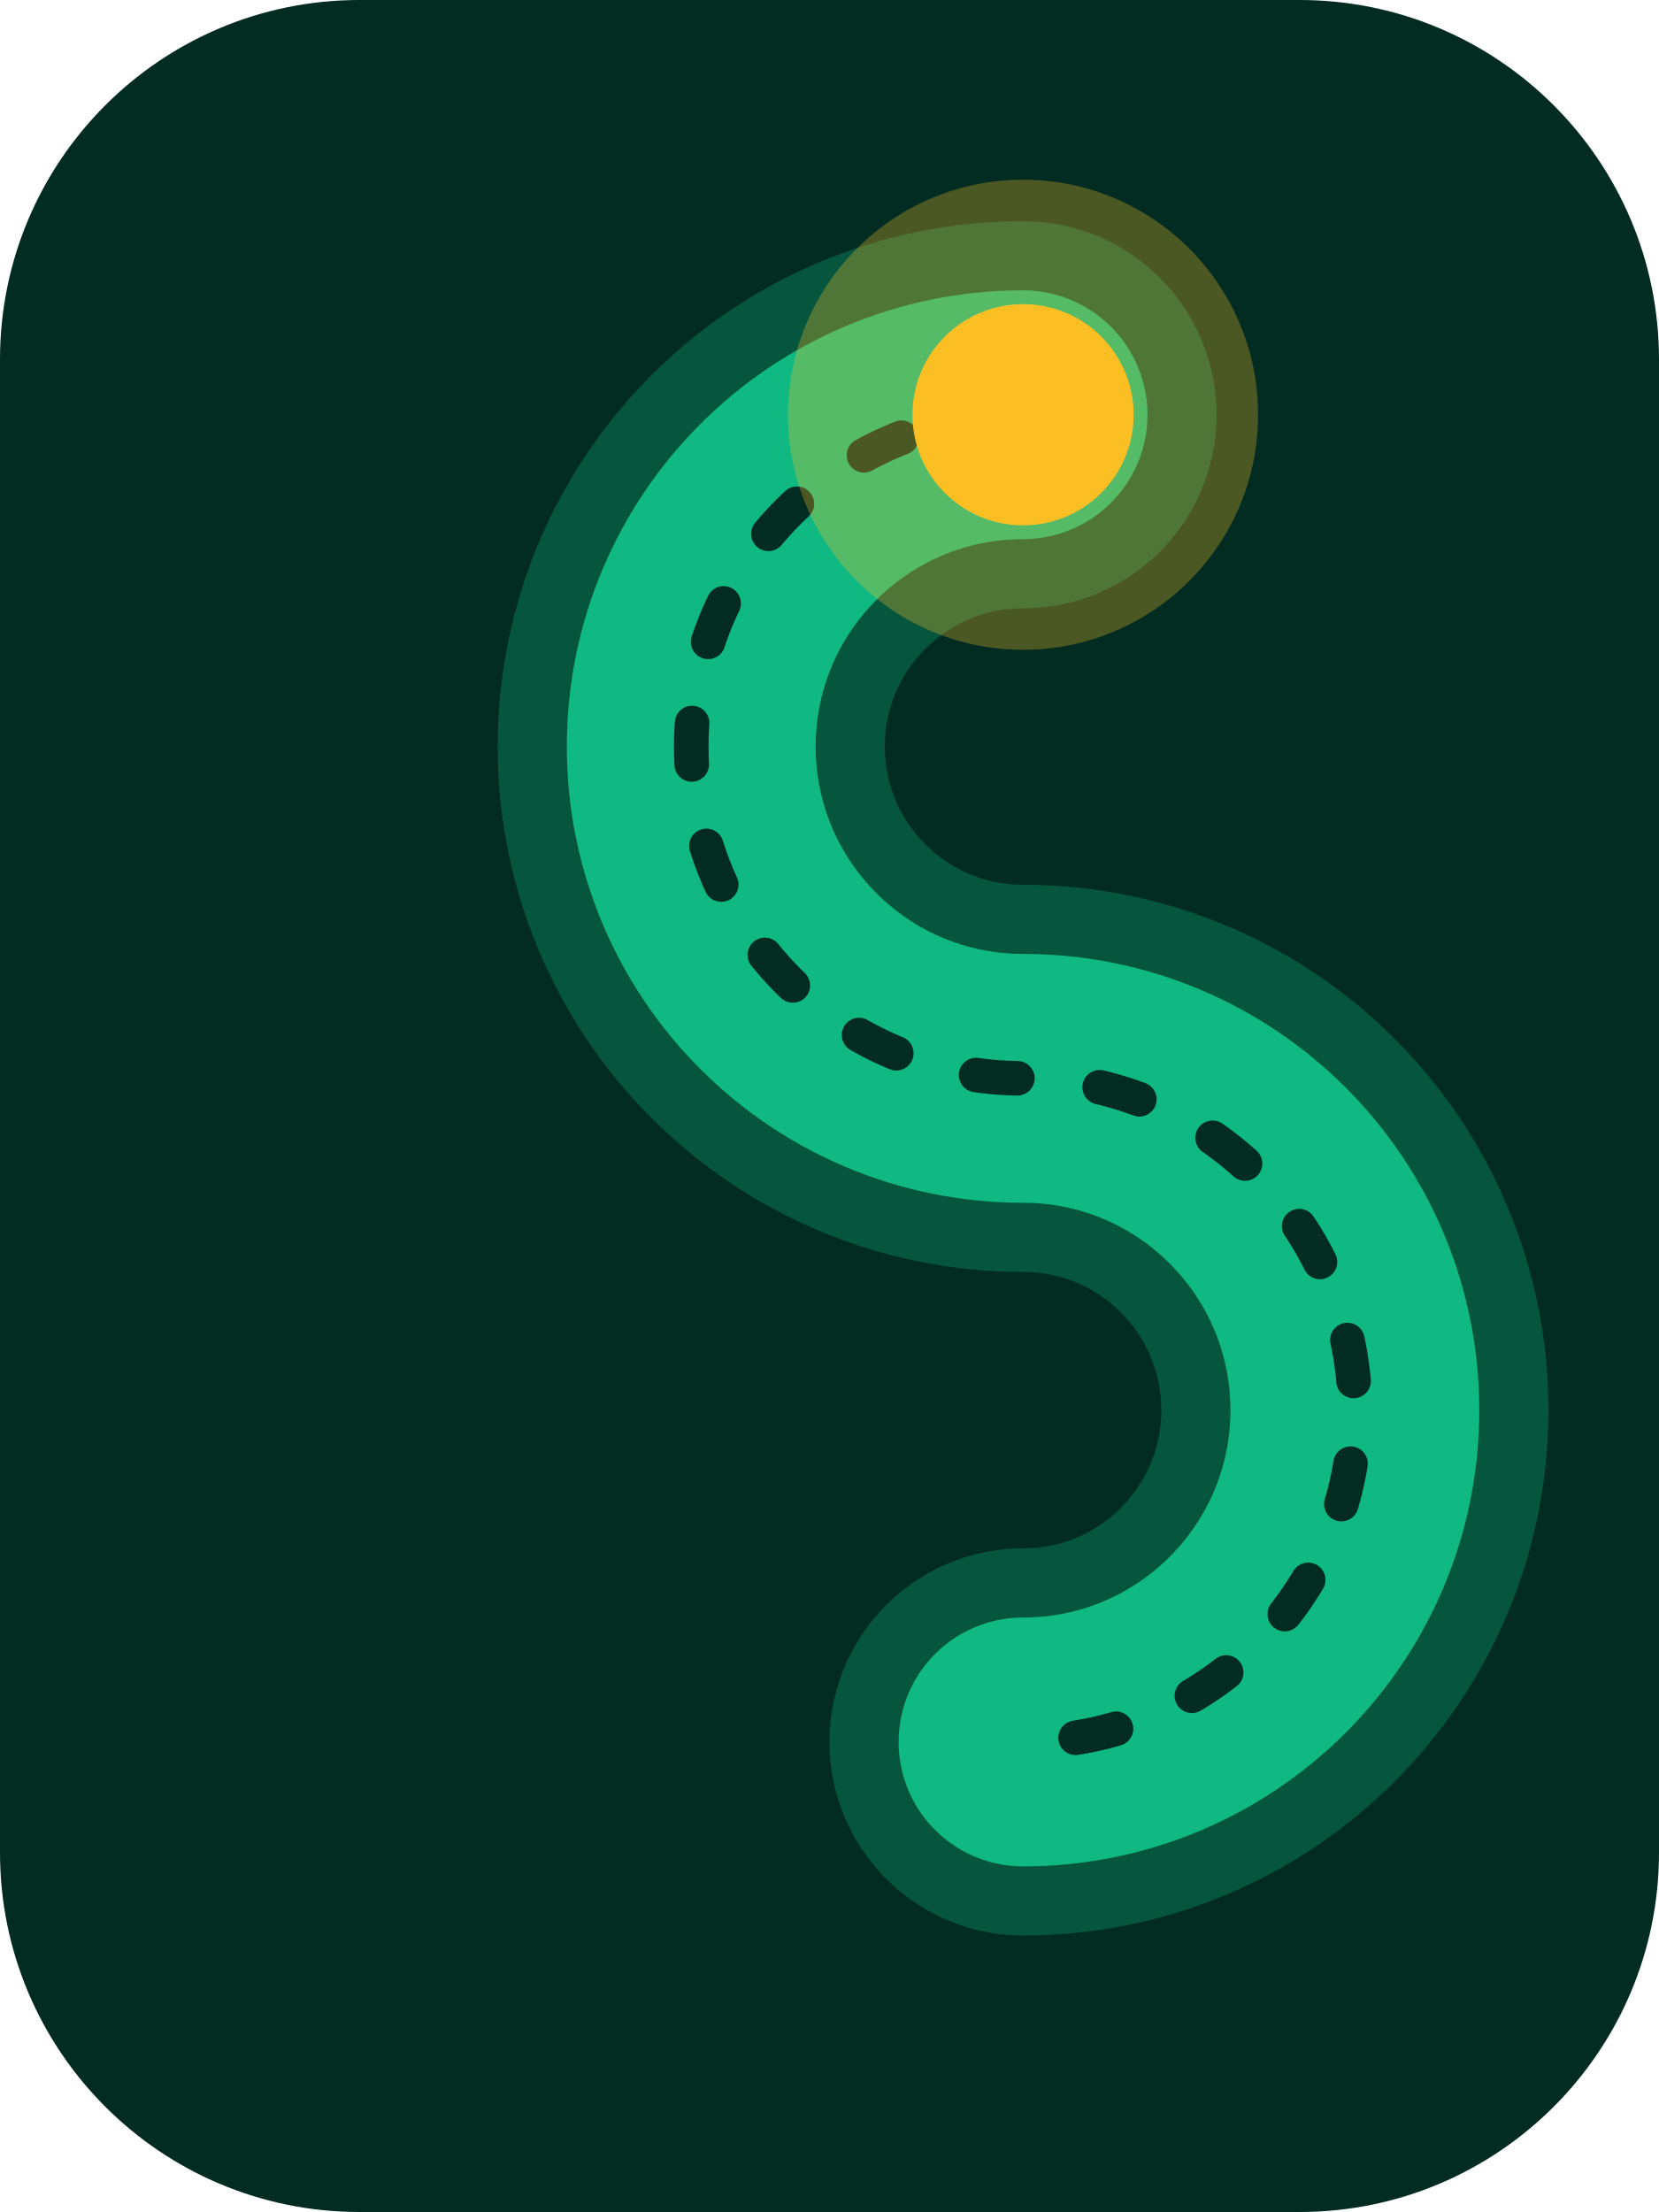
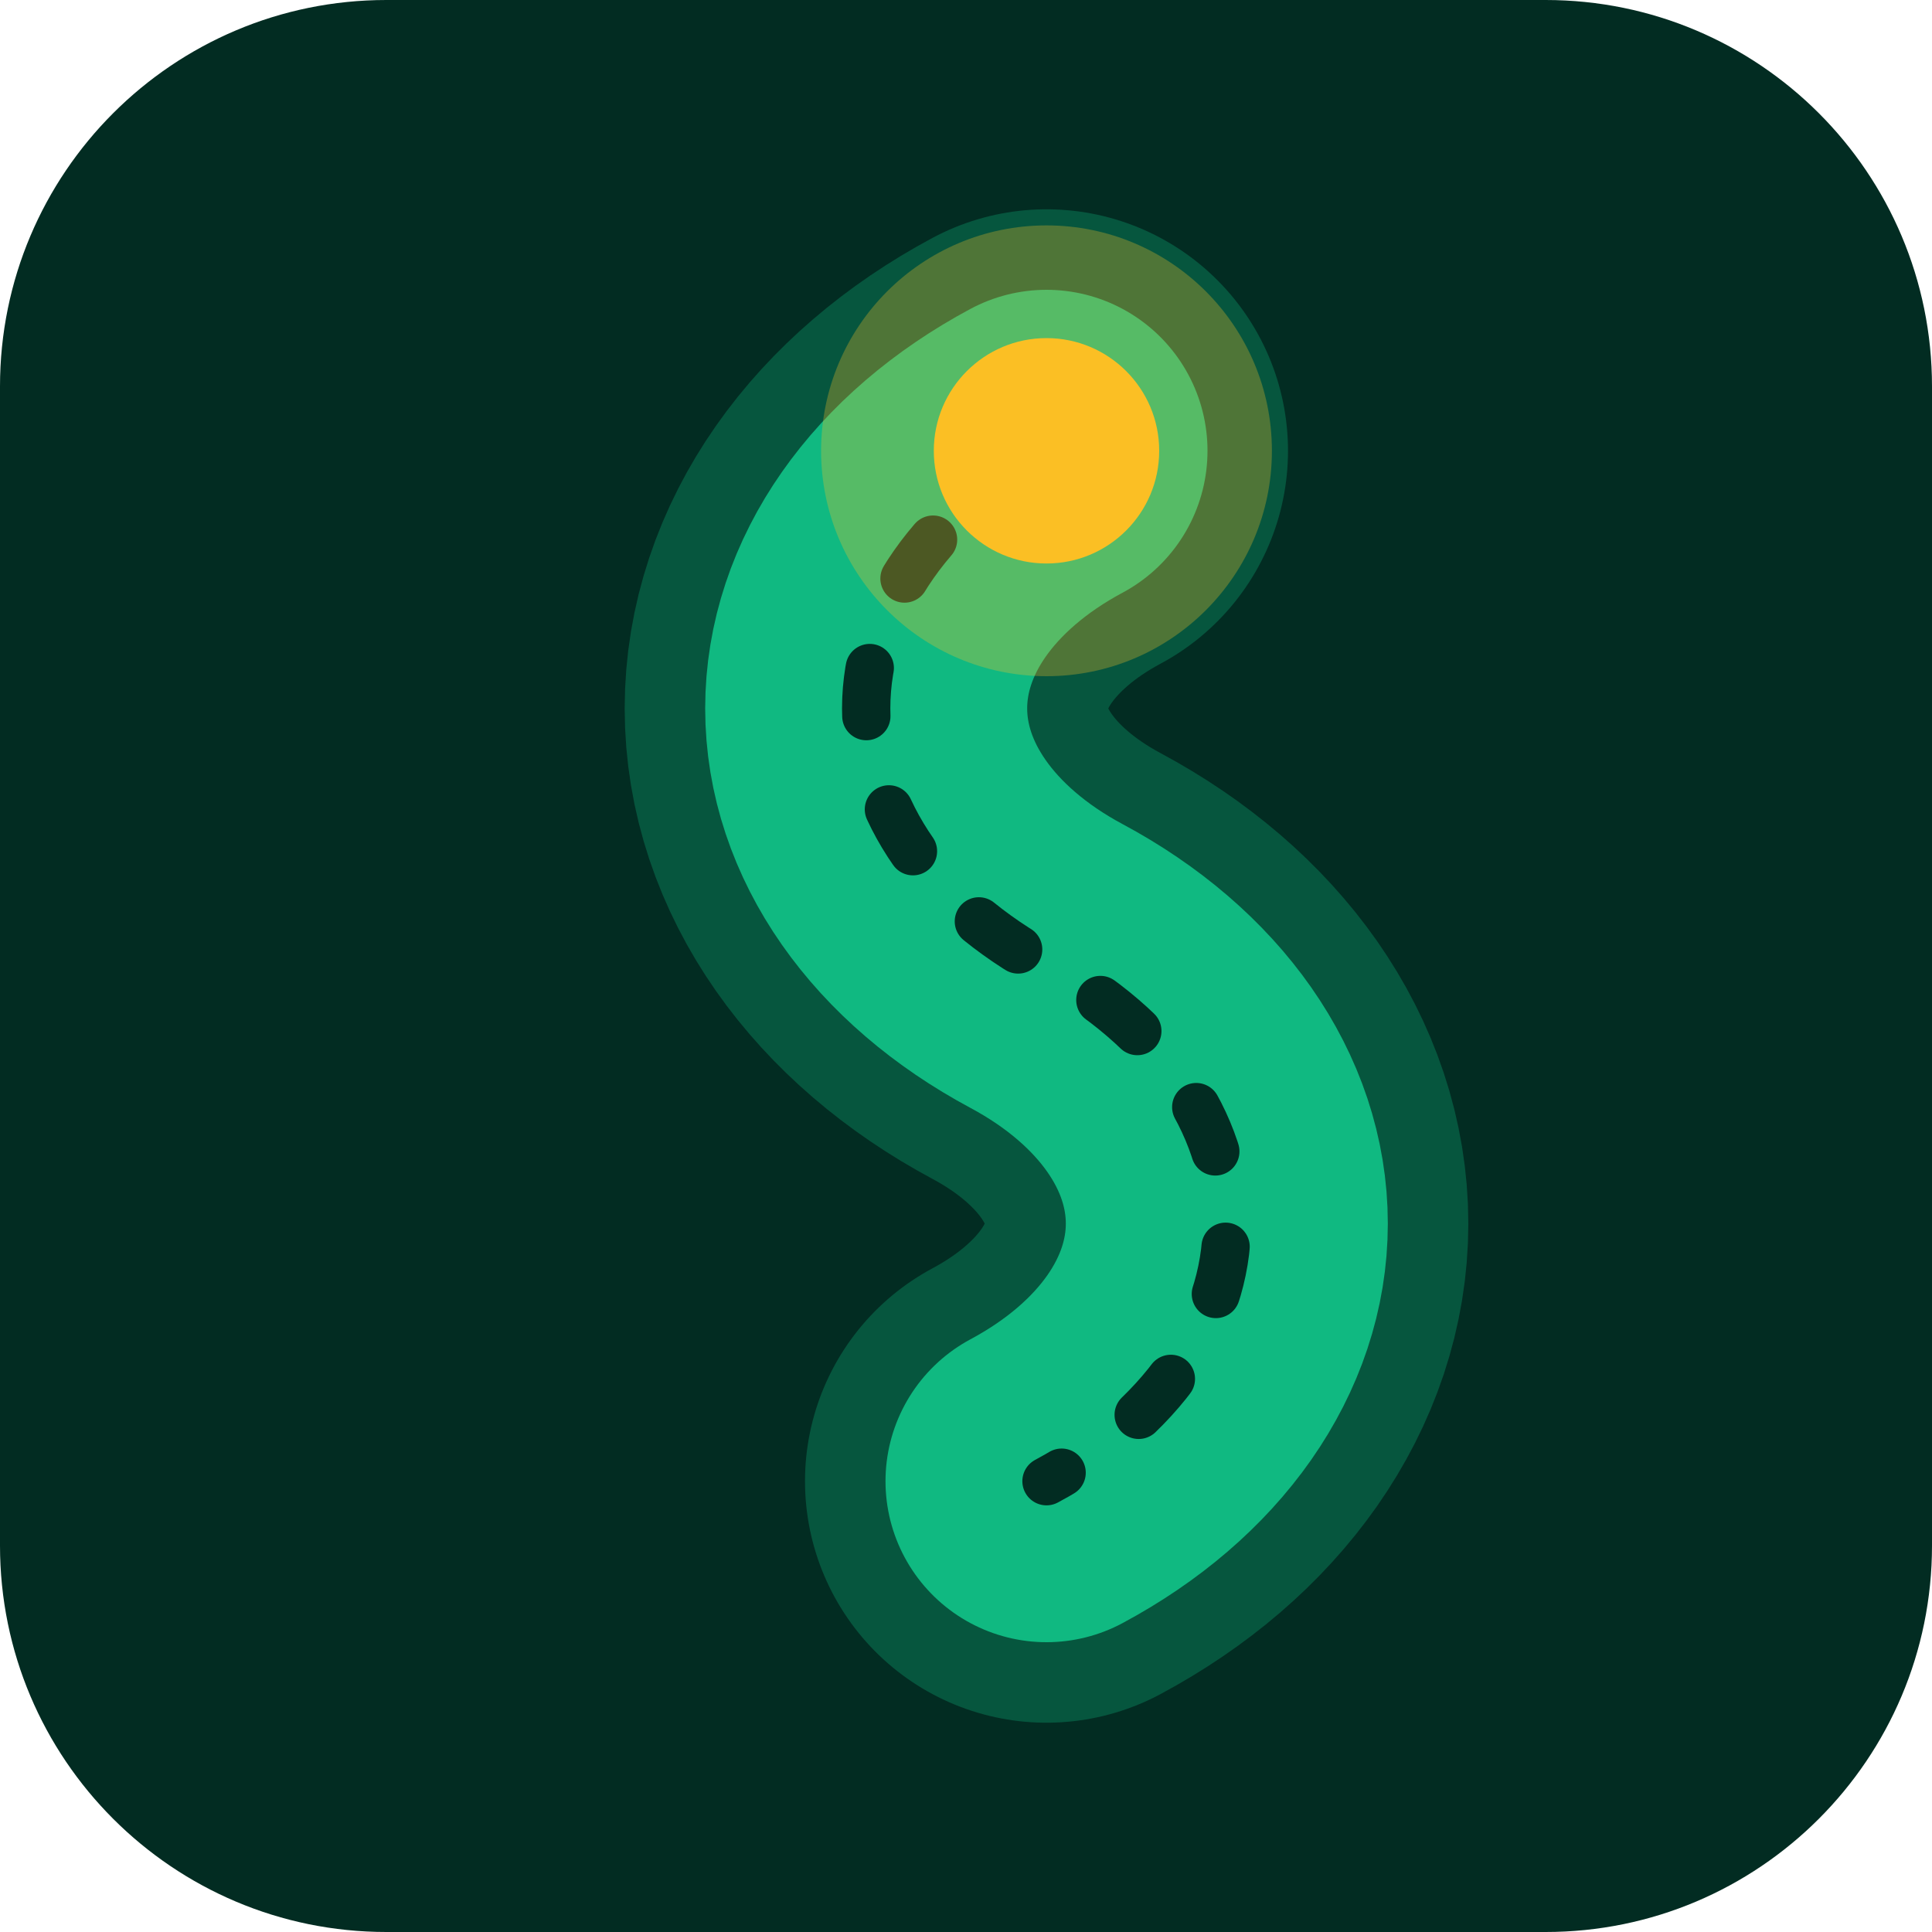
- <svg xmlns="http://www.w3.org/2000/svg" viewBox="0 0 120 160">
-   <rect width="120" height="160" rx="26" fill="#022c22" />
+ <svg xmlns="http://www.w3.org/2000/svg" viewBox="0 0 120 120">
+   <rect width="120" height="120" rx="24" fill="#022c22" />
  <g transform="translate(10,10)">
-     <path d="M 64 20 A 24 24 0 0 0 64 68 A 24 24 0 0 1 64 116" fill="none" stroke="#10b981" stroke-width="28" stroke-linecap="round" opacity="0.3" />
-     <path d="M 64 20 A 24 24 0 0 0 64 68 A 24 24 0 0 1 64 116" fill="none" stroke="#10b981" stroke-width="18" stroke-linecap="round" />
-     <path d="M 64 20 A 24 24 0 0 0 64 68 A 24 24 0 0 1 64 116" fill="none" stroke="#022c22" stroke-width="2.5" stroke-dasharray="3 6" stroke-linecap="round" />
-     <circle cx="64" cy="20" r="17" fill="#fbbf24" opacity="0.3" />
-     <circle cx="64" cy="20" r="8" fill="#fbbf24" />
+     <path d="M 55 18 A 28 20 0 0 0 55 50 A 28 20 0 0 1 55 82" fill="none" stroke="#10b981" stroke-width="30" stroke-linecap="round" opacity="0.3" />
+     <path d="M 55 18 A 28 20 0 0 0 55 50 A 28 20 0 0 1 55 82" fill="none" stroke="#10b981" stroke-width="20" stroke-linecap="round" />
+     <path d="M 55 18 A 28 20 0 0 0 55 50 A 28 20 0 0 1 55 82" fill="none" stroke="#022c22" stroke-width="3" stroke-dasharray="3 6" stroke-linecap="round" />
+     <circle cx="55" cy="18" r="14" fill="#fbbf24" opacity="0.3" />
+     <circle cx="55" cy="18" r="7" fill="#fbbf24" />
  </g>
</svg>
